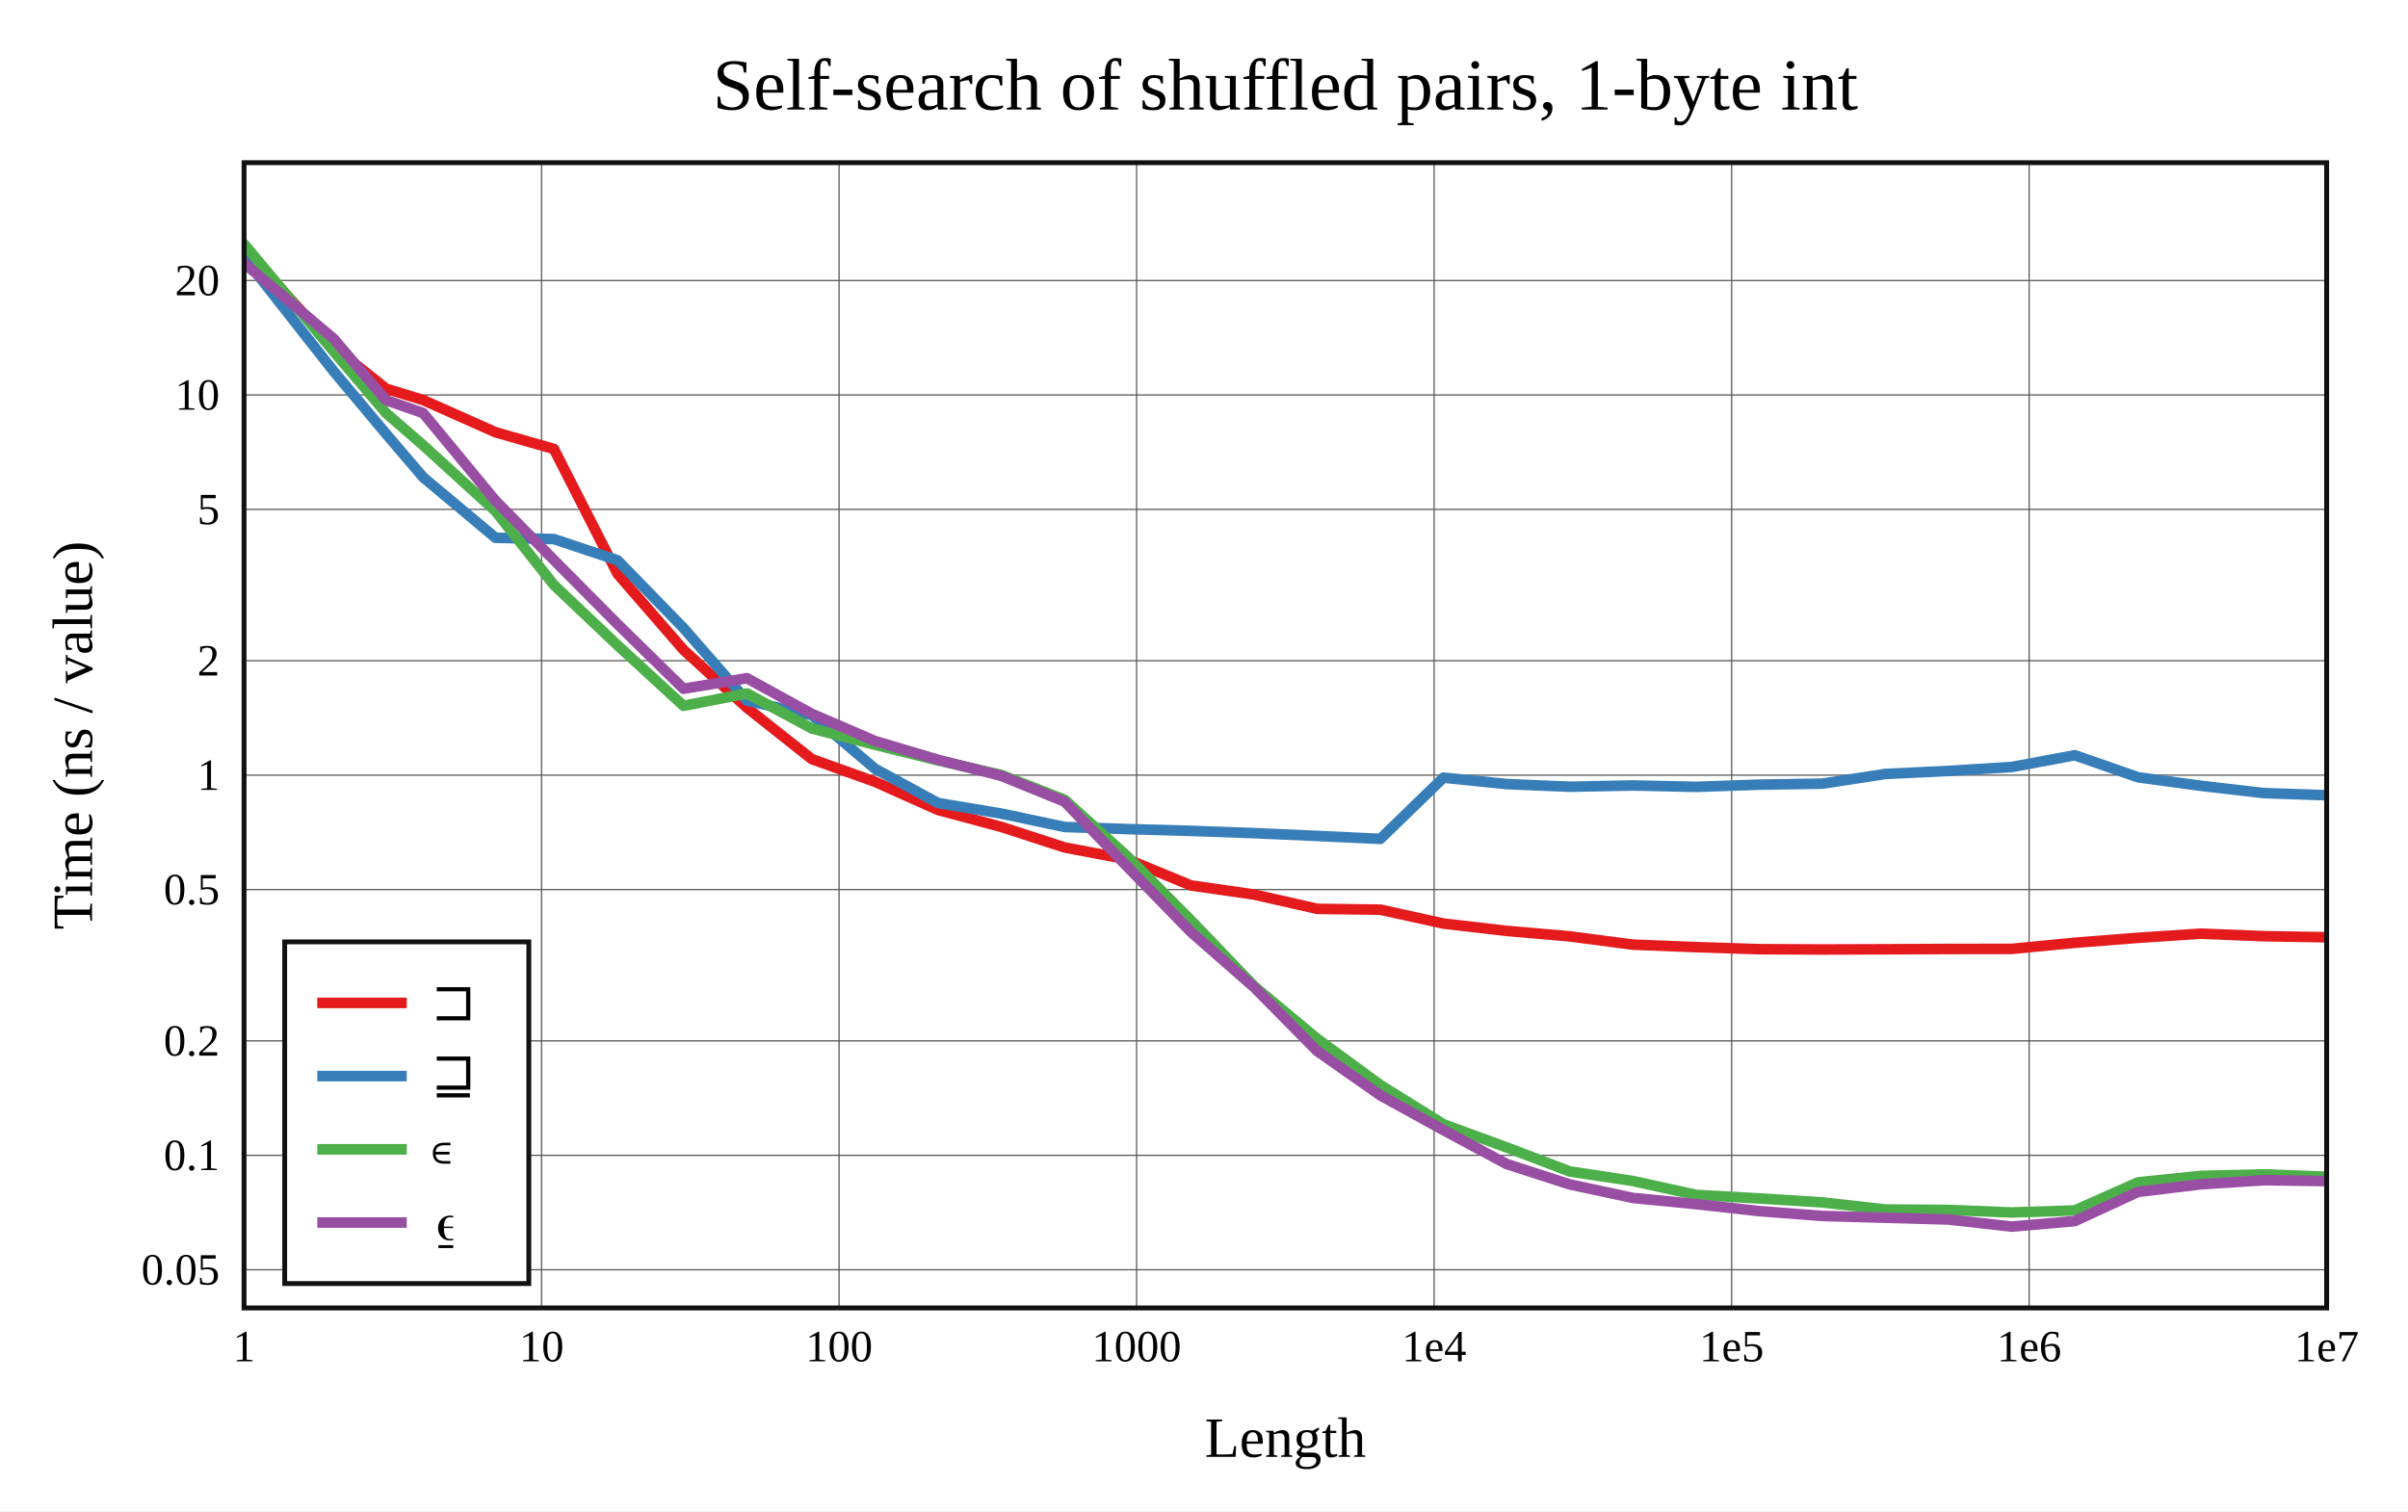
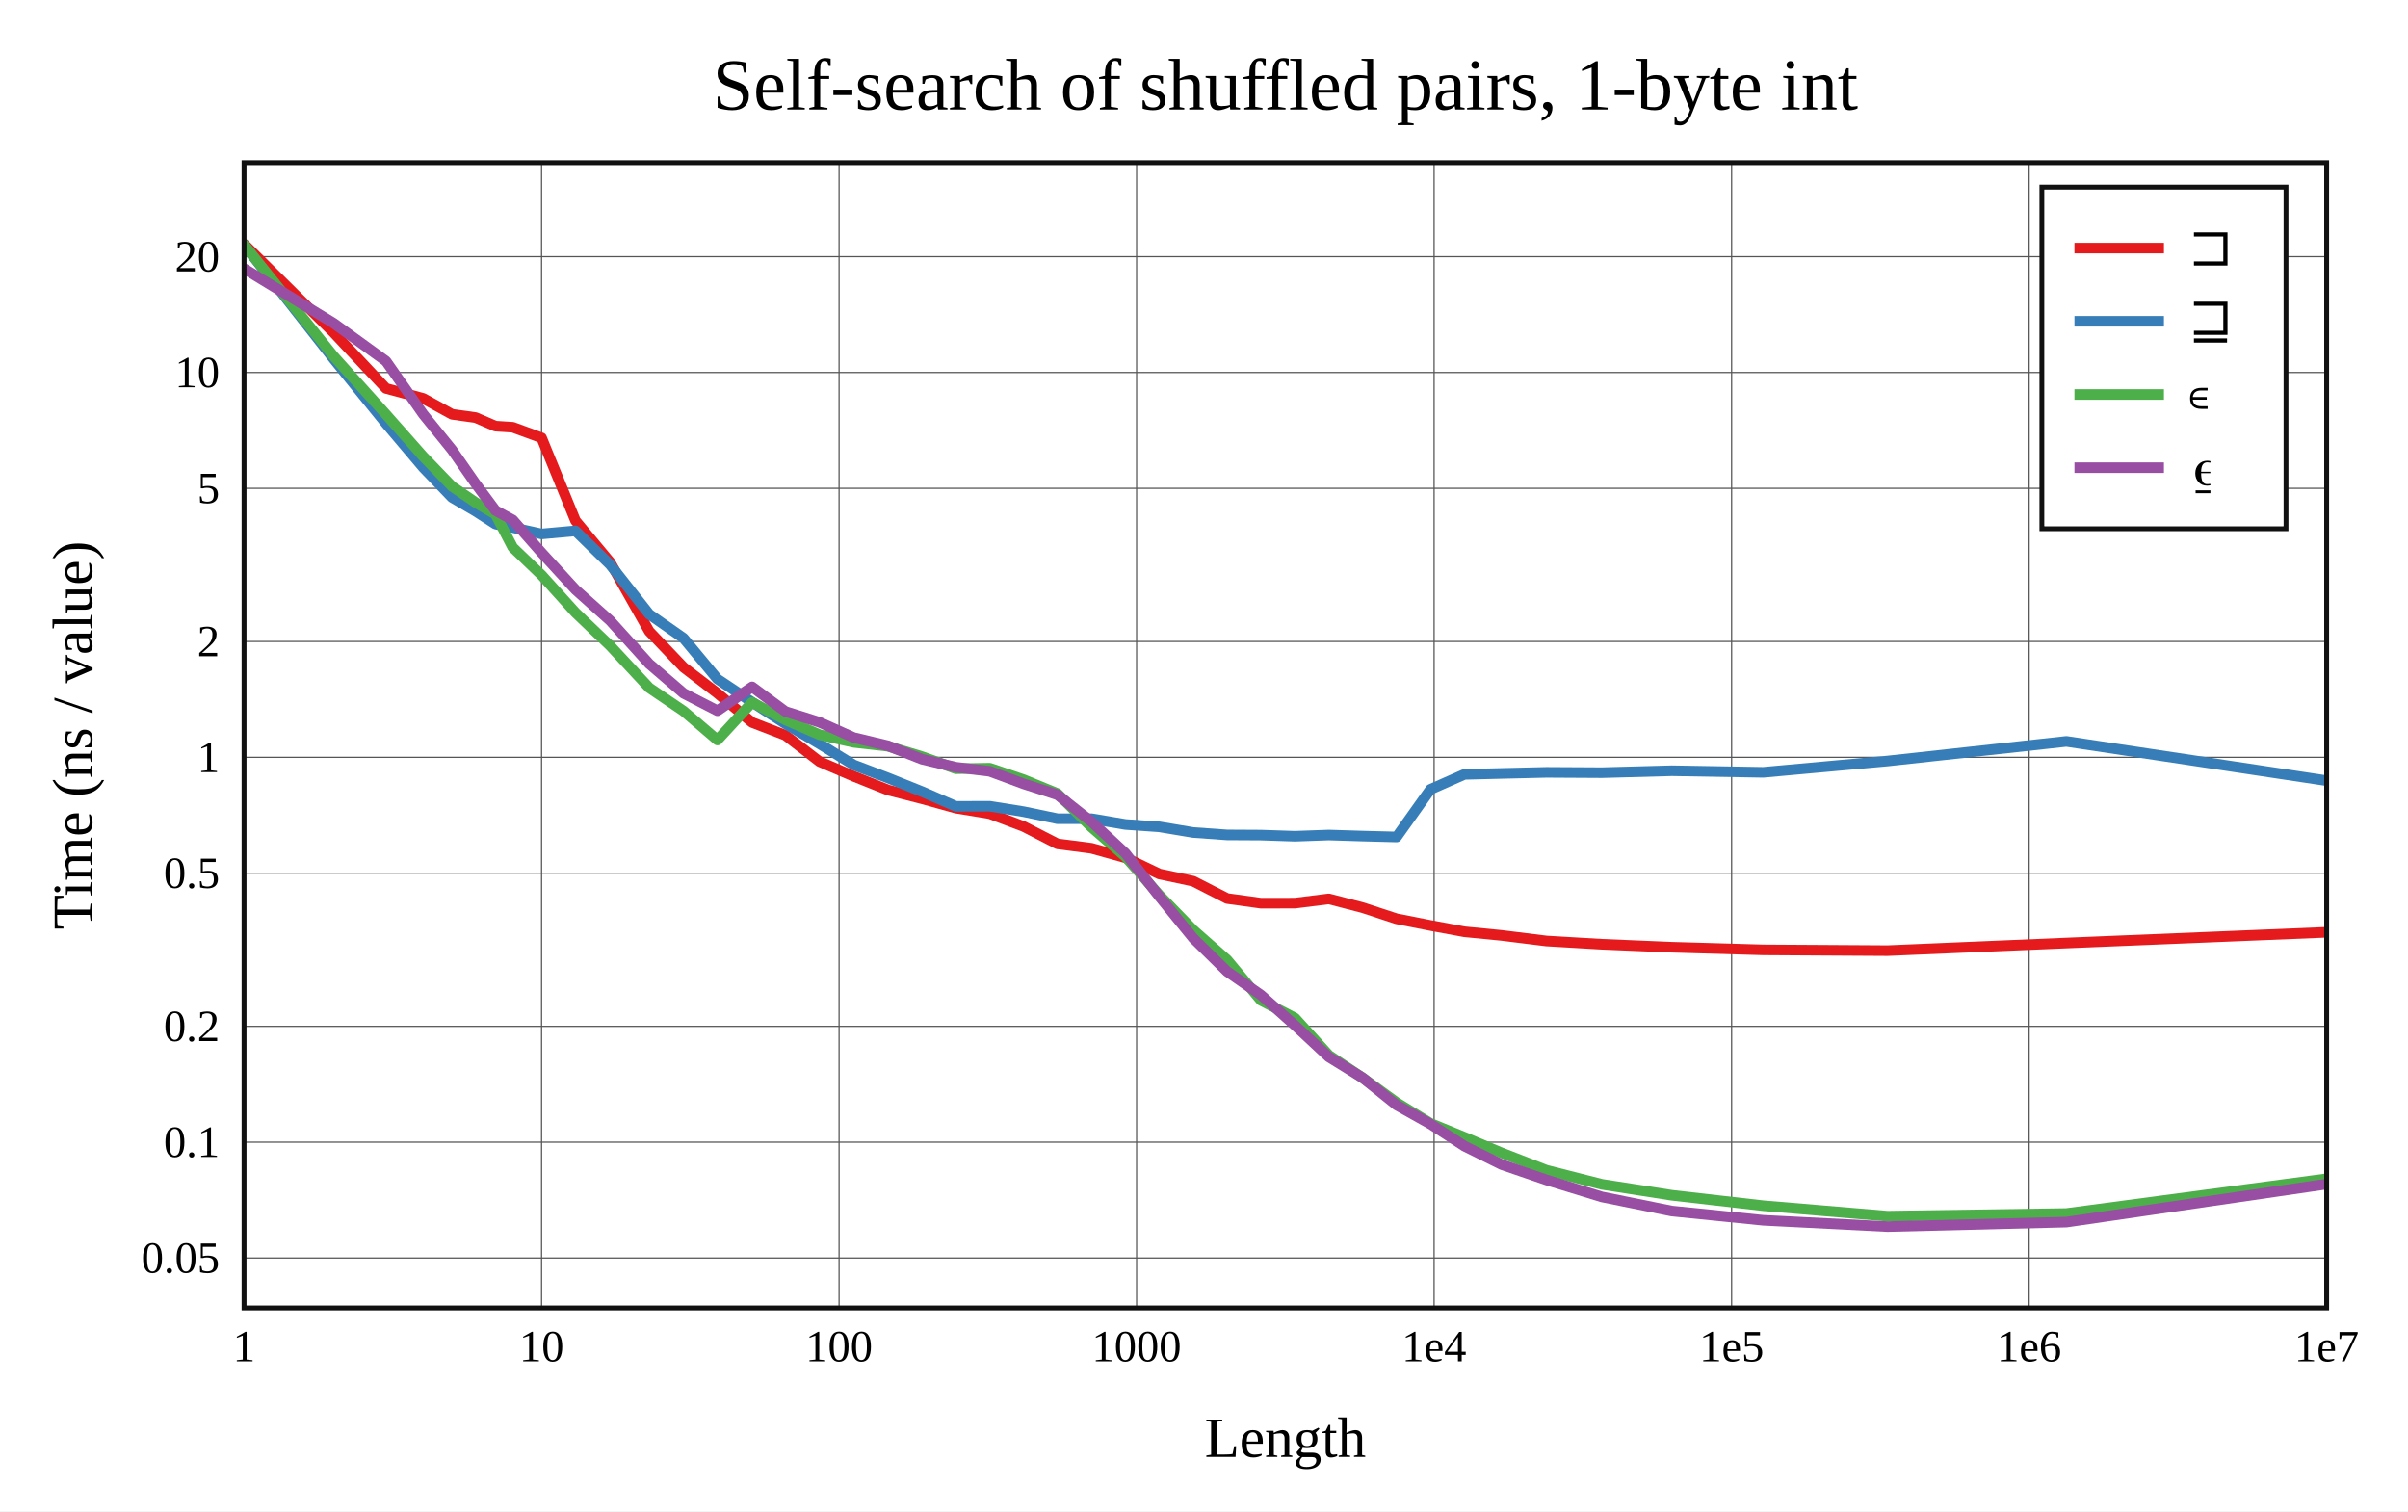
<svg xmlns="http://www.w3.org/2000/svg" viewBox="-60 -40 592 371.6" height="557.4" width="888">
  <g stroke-width="2.6" font-size="14px" text-anchor="middle">
    <defs>
      <clipPath id="clip">
        <rect x="0" y="0" width="512" height="281.6" />
      </clipPath>
    </defs>
    <rect fill="white" x="-60" y="-40" width="592" height="371.6" />
    <text dy="0.33em" font-size="18px" x="256" y="-19">Self-search of shuffled pairs, 1-byte int</text>
    <text dy="0.33em" x="256" y="313.6">Length</text>
    <text dy="0.33em" transform="rotate(-90)" x="-140.8" y="-42">Time (ns / value)</text>
    <g stroke-width="0.3" stroke="#555">
      <path d="M73.143 0v281.6" />
      <path d="M146.286 0v281.6" />
      <path d="M219.429 0v281.6" />
      <path d="M292.571 0v281.6" />
      <path d="M365.714 0v281.6" />
      <path d="M438.857 0v281.6" />
-       <path d="M0 272.212h512" />
-       <path d="M0 244.072h512" />
-       <path d="M0 215.932h512" />
-       <path d="M0 178.733h512" />
-       <path d="M0 150.593h512" />
-       <path d="M0 122.453h512" />
-       <path d="M0 85.253h512" />
-       <path d="M0 57.113h512" />
-       <path d="M0 28.973h512" />
+       <path d="M0 269.326h512" />
+       <path d="M0 240.84h512" />
+       <path d="M0 212.355h512" />
+       <path d="M0 174.7h512" />
+       <path d="M0 146.214h512" />
+       <path d="M0 117.729h512" />
+       <path d="M0 80.074h512" />
+       <path d="M0 51.588h512" />
+       <path d="M0 23.103h512" />
    </g>
    <g font-size="11px">
      <text dy="0.33em" x="0" y="291.1">1</text>
      <text dy="0.33em" x="73.143" y="291.1">10</text>
      <text dy="0.33em" x="146.286" y="291.1">100</text>
      <text dy="0.33em" x="219.429" y="291.1">1000</text>
      <text dy="0.33em" x="292.571" y="291.1">1e4</text>
      <text dy="0.33em" x="365.714" y="291.1">1e5</text>
      <text dy="0.33em" x="438.857" y="291.1">1e6</text>
      <text dy="0.33em" x="512" y="291.1">1e7</text>
      <g text-anchor="end">
-         <text dy="0.33em" x="-6" y="272.212">0.05</text>
-         <text dy="0.33em" x="-6" y="244.072">0.1</text>
-         <text dy="0.33em" x="-6" y="215.932">0.2</text>
-         <text dy="0.33em" x="-6" y="178.733">0.5</text>
-         <text dy="0.33em" x="-6" y="150.593">1</text>
-         <text dy="0.33em" x="-6" y="122.453">2</text>
-         <text dy="0.33em" x="-6" y="85.253">5</text>
-         <text dy="0.33em" x="-6" y="57.113">10</text>
-         <text dy="0.33em" x="-6" y="28.973">20</text>
+         <text dy="0.33em" x="-6" y="269.326">0.05</text>
+         <text dy="0.33em" x="-6" y="240.84">0.1</text>
+         <text dy="0.33em" x="-6" y="212.355">0.2</text>
+         <text dy="0.33em" x="-6" y="174.7">0.5</text>
+         <text dy="0.33em" x="-6" y="146.214">1</text>
+         <text dy="0.33em" x="-6" y="117.729">2</text>
+         <text dy="0.33em" x="-6" y="80.074">5</text>
+         <text dy="0.33em" x="-6" y="51.588">10</text>
+         <text dy="0.33em" x="-6" y="23.103">20</text>
      </g>
    </g>
-     <rect stroke-width="1.2" stroke="#111" fill="white" transform="translate(10,191.6)" x="0" y="0" width="60" height="84" />
+     <rect stroke-width="1.2" stroke="#111" fill="white" transform="translate(442,6)" x="0" y="0" width="60" height="84" />
    <g clip-path="url(#clip)" fill="none" stroke-linecap="round" stroke-linejoin="round">
-       <path stroke="#e41a1c" d="M0 20.995L22.018 45.24L34.898 55.56L44.036 58.368L61.813 66.284L76.17 70.388L91.814 101.092L108.041 119.787L123.626 134.021L139.592 146.655L155.105 152.23L170.601 159.152L186.171 163.326L201.739 168.382L217.26 171.312L232.792 177.716L248.318 179.954L263.836 183.468L279.358 183.671L294.878 187.093L310.399 188.887L325.919 190.235L341.44 192.268L356.96 192.886L372.48 193.386L388 193.461L403.52 193.412L419.04 193.334L434.56 193.314L450.08 191.817L465.6 190.593L481.12 189.574L496.64 190.199L512.16 190.46" />
-       <path stroke="#377eb8" d="M0 23.286L22.018 51.278L34.898 66.658L44.036 77.353L61.813 92.231L76.17 92.545L91.814 97.768L108.041 114.431L123.626 132.28L139.592 135.851L155.105 149.01L170.601 157.445L186.171 160.046L201.739 163.343L217.26 163.859L232.792 164.297L248.318 164.854L263.836 165.543L279.358 166.267L294.878 151.208L310.399 152.787L325.919 153.448L341.44 153.131L356.96 153.474L372.48 152.935L388 152.687L403.52 150.303L419.04 149.557L434.56 148.598L450.08 145.699L465.6 151.112L481.12 153.22L496.64 155.014L512.16 155.544" />
-       <path stroke="#4daf4a" d="M0 20L22.018 46.381L34.898 61.558L44.036 69.484L61.813 85.686L76.17 103.826L91.814 118.657L108.041 133.55L123.626 130.508L139.592 139.13L155.105 143.118L170.601 146.976L186.171 150.545L201.739 156.648L217.26 170.684L232.792 186.293L248.318 202.491L263.836 215.419L279.358 226.779L294.878 236.44L310.399 242.128L325.919 248.038L341.44 250.384L356.96 253.798L372.48 254.672L388 255.644L403.52 257.386L419.04 257.504L434.56 258.125L450.08 257.627L465.6 250.724L481.12 249.13L496.64 248.758L512.16 249.342" />
-       <path stroke="#984ea3" d="M0 24.733L22.018 43.264L34.898 58.384L44.036 61.564L61.813 83.104L76.17 97.686L91.814 113.448L108.041 129.353L123.626 126.756L139.592 135.52L155.105 142.2L170.601 146.814L186.171 150.778L201.739 157.116L217.26 173.24L232.792 189.169L248.318 202.756L263.836 218.445L279.358 229.334L294.878 237.884L310.399 246.214L325.919 251.225L341.44 254.555L356.96 256.07L372.48 257.796L388 258.981L403.52 259.423L419.04 259.855L434.56 261.6L450.08 260.251L465.6 253.074L481.12 251.193L496.64 250.191L512.16 250.422" />
+       <path stroke="#e41a1c" d="M0 20L22.018 41.788L34.898 55.504L44.036 57.965L51.125 61.868L56.916 62.676L61.813 64.781L66.055 65.056L73.143 67.656L81.477 88.022L89.999 98.237L99.601 115.216L108.041 124.075L116.375 130.467L124.897 137.635L133.087 140.795L141.495 147.282L149.886 150.882L158.307 154.252L166.675 156.392L175.009 158.706L183.333 160.076L191.644 163.217L199.973 167.496L208.325 168.576L216.676 170.902L225.008 174.892L233.35 176.67L241.684 180.932L250.012 182.084L258.349 182.066L266.687 181.021L275.026 183.186L283.357 185.925L291.692 187.567L300.029 189.108L309.151 190.002L320.186 191.374L333.798 192.177L351.014 192.908L373.482 193.558L404.039 193.746L448.011 191.873L516.717 189.038" />
+       <path stroke="#377eb8" d="M0 20.168L22.018 48.235L34.898 64.136L44.036 74.946L51.125 82.317L56.916 85.703L61.813 88.859L66.055 89.722L73.143 91.287L81.477 90.53L89.999 98.842L99.601 111.019L108.041 116.915L116.375 126.969L124.897 132.649L133.087 137.956L141.495 142.916L149.886 148.088L158.307 151.284L166.675 154.65L175.009 158.275L183.333 158.248L191.644 159.579L199.973 161.312L208.325 161.31L216.676 162.72L225.008 163.302L233.35 164.696L241.684 165.294L250.012 165.339L258.349 165.619L266.687 165.32L275.026 165.581L283.357 165.798L291.692 154.085L300.029 150.399L309.151 150.172L320.186 149.907L333.798 149.984L351.014 149.514L373.482 149.902L404.039 147.12L448.011 142.3L516.717 152.664" />
+       <path stroke="#4daf4a" d="M0 20.186L22.018 47.577L34.898 61.898L44.036 72.232L51.125 79.591L56.916 83.558L61.813 86.452L66.055 94.604L73.143 101.403L81.477 110.63L89.999 118.783L99.601 129.115L108.041 134.835L116.375 141.957L124.897 132.7L133.087 137.01L141.495 140.662L149.886 142.532L158.307 143.492L166.675 146.04L175.009 149.02L183.333 148.889L191.644 151.705L199.973 155.124L208.325 163.381L216.676 170.631L225.008 180.088L233.35 188.67L241.684 196.013L250.012 205.983L258.349 210.308L266.687 219.463L275.026 225.039L283.357 231.11L291.692 236.228L300.029 239.645L309.151 243.468L320.186 247.745L333.798 251.208L351.014 253.895L373.482 256.465L404.039 259.04L448.011 258.385L516.717 249.218" />
+       <path stroke="#984ea3" d="M0 26.031L22.018 39.47L34.898 48.805L44.036 61.841L51.125 70.601L56.916 78.924L61.813 85.532L66.055 87.837L73.143 95.893L81.477 104.983L89.999 112.604L99.601 123.219L108.041 130.475L116.375 134.763L124.897 128.889L133.087 134.951L141.495 137.606L149.886 141.369L158.307 143.389L166.675 146.682L175.009 148.662L183.333 149.652L191.644 152.735L199.973 155.418L208.325 162.034L216.676 169.808L225.008 180.43L233.35 190.684L241.684 198.875L250.012 204.66L258.349 212.11L266.687 219.883L275.026 225.029L283.357 231.724L291.692 236.391L300.029 241.816L309.151 246.337L320.186 250.124L333.798 254.299L351.014 257.778L373.482 260.046L404.039 261.6L448.011 260.495L516.717 250.459" />
    </g>
    <rect stroke-width="1.2" stroke="#111" fill="none" x="0" y="0" width="512" height="281.6" />
-     <g transform="translate(10,191.6)" text-anchor="start" font-size="13px">
+     <g transform="translate(442,6)" text-anchor="start" font-size="13px">
      <rect fill="white" opacity="0.6" x="0.65" y="0.65" width="58.7" height="82.7" />
      <path stroke="#e41a1c" d="M8 15h22" />
      <path stroke="#377eb8" d="M8 33h22" />
      <path stroke="#4daf4a" d="M8 51h22" />
      <path stroke="#984ea3" d="M8 69h22" />
      <text dy="0.33em" x="36" y="15">⊐</text>
      <text dy="0.33em" x="36" y="33">⊒</text>
      <text dy="0.33em" x="36" y="51">∊</text>
      <text dy="0.33em" x="36" y="69">⍷</text>
    </g>
  </g>
</svg>
